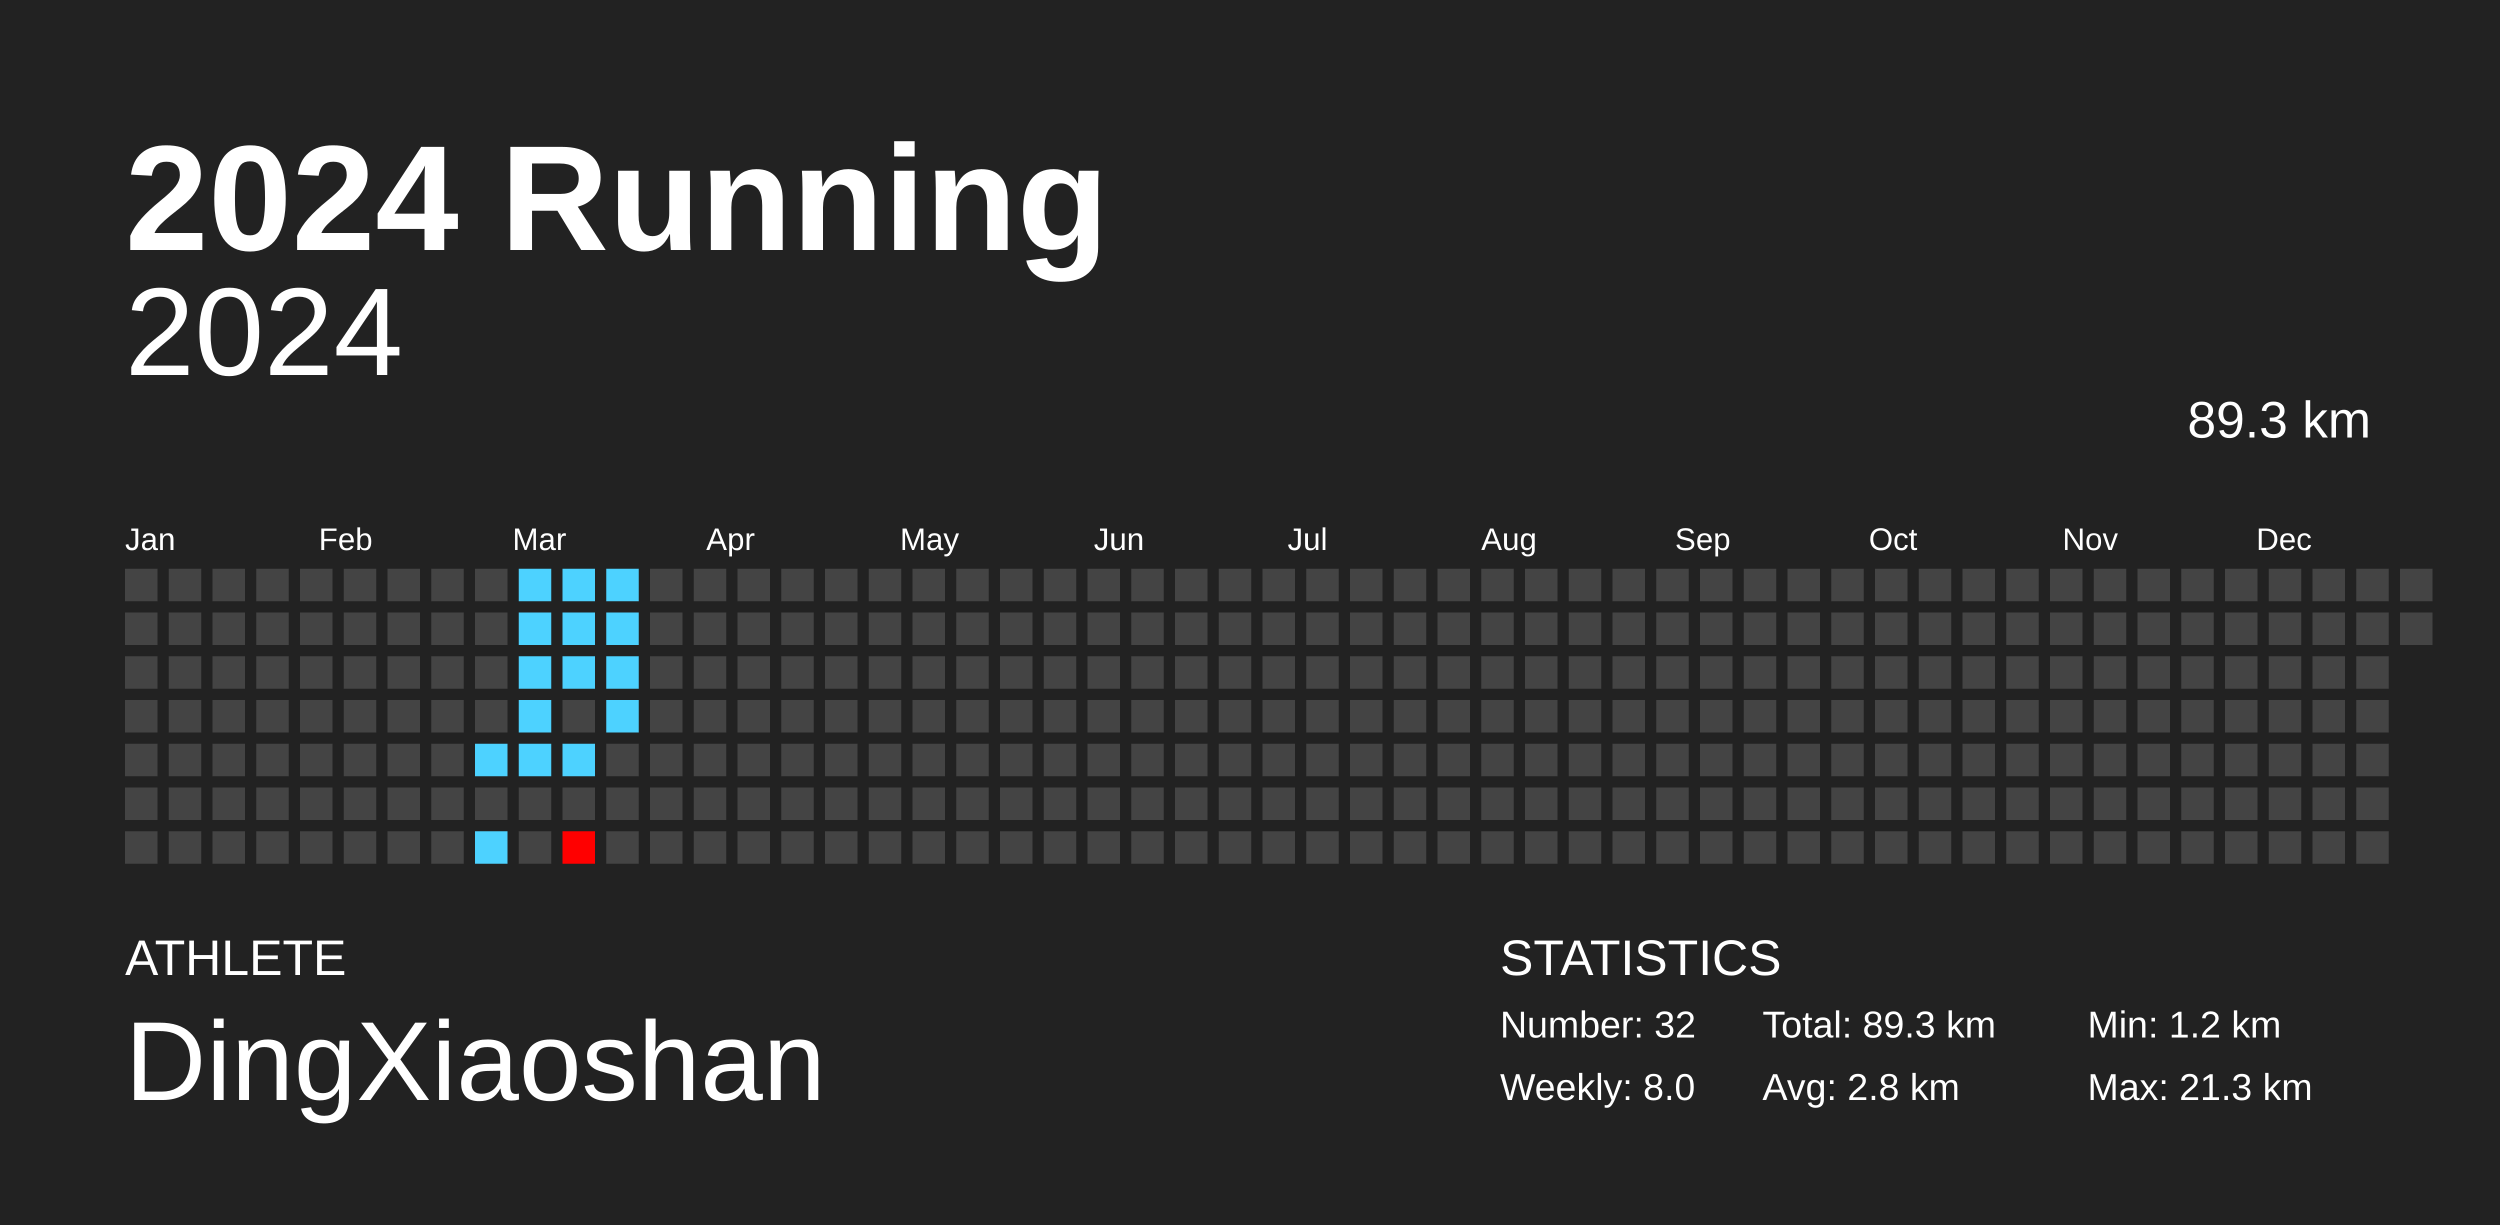
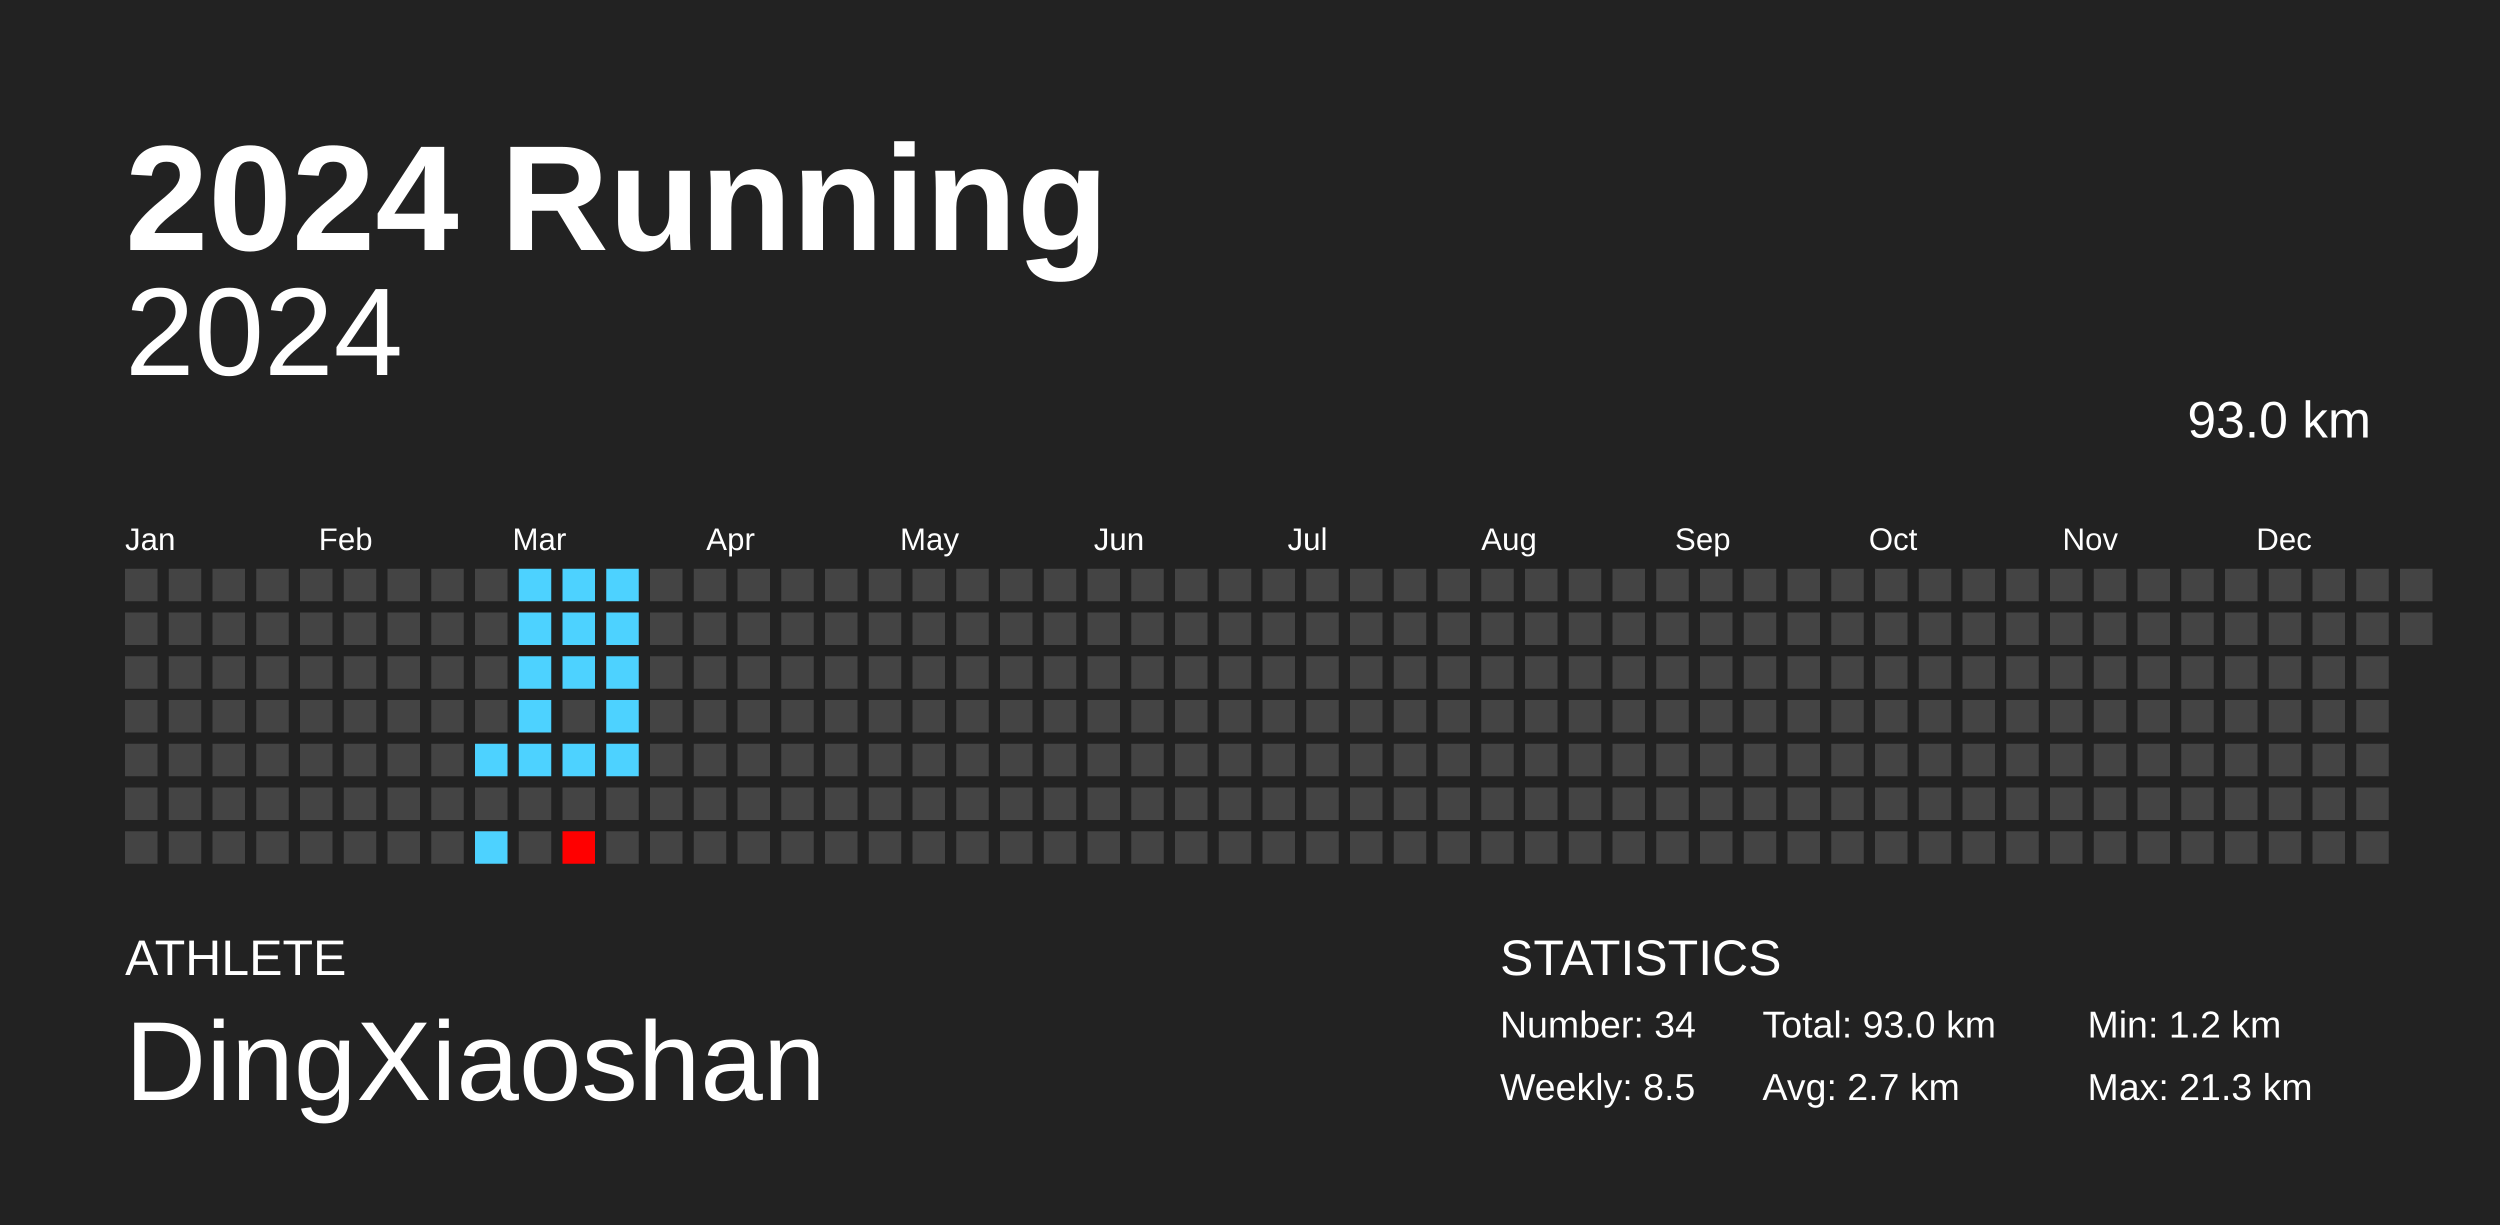
<svg xmlns="http://www.w3.org/2000/svg" baseProfile="full" height="98mm" version="1.1" viewBox="0,0,200,98" width="200mm">
  <defs />
  <rect fill="#222222" height="98" width="200" x="0" y="0" />
  <text fill="#FFFFFF" style="font-size:12px; font-family:Arial; font-weight:bold;" x="10" y="20">2024 Running</text>
  <text fill="#FFFFFF" style="font-size:4px; font-family:Arial" x="10" y="78">ATHLETE</text>
  <text fill="#FFFFFF" style="font-size:9px; font-family:Arial" x="10" y="88">DingXiaoshan</text>
  <text fill="#FFFFFF" style="font-size:4px; font-family:Arial" x="120" y="78">STATISTICS</text>
-   <text fill="#FFFFFF" style="font-size:3px; font-family:Arial" x="120" y="83">Number: 32</text>
-   <text fill="#FFFFFF" style="font-size:3px; font-family:Arial" x="120" y="88">Weekly: 8.0</text>
-   <text fill="#FFFFFF" style="font-size:3px; font-family:Arial" x="141" y="83">Total: 89.3 km</text>
-   <text fill="#FFFFFF" style="font-size:3px; font-family:Arial" x="141" y="88">Avg: 2.8 km</text>
+   <text fill="#FFFFFF" style="font-size:3px; font-family:Arial" x="120" y="83">Number: 34</text>
+   <text fill="#FFFFFF" style="font-size:3px; font-family:Arial" x="120" y="88">Weekly: 8.5</text>
+   <text fill="#FFFFFF" style="font-size:3px; font-family:Arial" x="141" y="83">Total: 93.0 km</text>
+   <text fill="#FFFFFF" style="font-size:3px; font-family:Arial" x="141" y="88">Avg: 2.7 km</text>
  <text fill="#FFFFFF" style="font-size:3px; font-family:Arial" x="167" y="83">Min: 1.2 km</text>
  <text fill="#FFFFFF" style="font-size:3px; font-family:Arial" x="167" y="88">Max: 21.3 km</text>
  <text alignment-baseline="hanging" fill="#FFFFFF" style="font-size:10.0px; font-family:Arial;" x="10" y="30">2024</text>
-   <text alignment-baseline="hanging" fill="#FFFFFF" style="font-size:4.125px; font-family:Arial;" x="175" y="35">89.3 km</text>
+   <text alignment-baseline="hanging" fill="#FFFFFF" style="font-size:4.125px; font-family:Arial;" x="175" y="35">93.0 km</text>
  <text fill="#FFFFFF" style="font-size:2.5px; font-family:Arial" x="10.0" y="44">Jan</text>
  <text fill="#FFFFFF" style="font-size:2.5px; font-family:Arial" x="25.5" y="44">Feb</text>
  <text fill="#FFFFFF" style="font-size:2.5px; font-family:Arial" x="41.0" y="44">Mar</text>
  <text fill="#FFFFFF" style="font-size:2.5px; font-family:Arial" x="56.5" y="44">Apr</text>
  <text fill="#FFFFFF" style="font-size:2.5px; font-family:Arial" x="72.0" y="44">May</text>
  <text fill="#FFFFFF" style="font-size:2.5px; font-family:Arial" x="87.5" y="44">Jun</text>
  <text fill="#FFFFFF" style="font-size:2.5px; font-family:Arial" x="103.0" y="44">Jul</text>
  <text fill="#FFFFFF" style="font-size:2.5px; font-family:Arial" x="118.5" y="44">Aug</text>
  <text fill="#FFFFFF" style="font-size:2.5px; font-family:Arial" x="134.0" y="44">Sep</text>
  <text fill="#FFFFFF" style="font-size:2.5px; font-family:Arial" x="149.5" y="44">Oct</text>
  <text fill="#FFFFFF" style="font-size:2.5px; font-family:Arial" x="165.0" y="44">Nov</text>
  <text fill="#FFFFFF" style="font-size:2.5px; font-family:Arial" x="180.5" y="44">Dec</text>
  <rect fill="#444444" height="2.6" width="2.6" x="10.0" y="45.5" />
  <rect fill="#444444" height="2.6" width="2.6" x="10.0" y="49.0" />
  <rect fill="#444444" height="2.6" width="2.6" x="10.0" y="52.5" />
  <rect fill="#444444" height="2.6" width="2.6" x="10.0" y="56.0" />
  <rect fill="#444444" height="2.6" width="2.6" x="10.0" y="59.5" />
  <rect fill="#444444" height="2.6" width="2.6" x="10.0" y="63.0" />
  <rect fill="#444444" height="2.6" width="2.6" x="10.0" y="66.5" />
  <rect fill="#444444" height="2.6" width="2.6" x="13.5" y="45.5" />
  <rect fill="#444444" height="2.6" width="2.6" x="13.5" y="49.0" />
  <rect fill="#444444" height="2.6" width="2.6" x="13.5" y="52.5" />
  <rect fill="#444444" height="2.6" width="2.6" x="13.5" y="56.0" />
  <rect fill="#444444" height="2.6" width="2.6" x="13.5" y="59.5" />
  <rect fill="#444444" height="2.6" width="2.6" x="13.5" y="63.0" />
  <rect fill="#444444" height="2.6" width="2.6" x="13.5" y="66.5" />
  <rect fill="#444444" height="2.6" width="2.6" x="17.0" y="45.5" />
  <rect fill="#444444" height="2.6" width="2.6" x="17.0" y="49.0" />
  <rect fill="#444444" height="2.6" width="2.6" x="17.0" y="52.5" />
  <rect fill="#444444" height="2.6" width="2.6" x="17.0" y="56.0" />
  <rect fill="#444444" height="2.6" width="2.6" x="17.0" y="59.5" />
  <rect fill="#444444" height="2.6" width="2.6" x="17.0" y="63.0" />
  <rect fill="#444444" height="2.6" width="2.6" x="17.0" y="66.5" />
  <rect fill="#444444" height="2.6" width="2.6" x="20.5" y="45.5" />
  <rect fill="#444444" height="2.6" width="2.6" x="20.5" y="49.0" />
  <rect fill="#444444" height="2.6" width="2.6" x="20.5" y="52.5" />
  <rect fill="#444444" height="2.6" width="2.6" x="20.5" y="56.0" />
  <rect fill="#444444" height="2.6" width="2.6" x="20.5" y="59.5" />
  <rect fill="#444444" height="2.6" width="2.6" x="20.5" y="63.0" />
  <rect fill="#444444" height="2.6" width="2.6" x="20.5" y="66.5" />
  <rect fill="#444444" height="2.6" width="2.6" x="24.0" y="45.5" />
  <rect fill="#444444" height="2.6" width="2.6" x="24.0" y="49.0" />
  <rect fill="#444444" height="2.6" width="2.6" x="24.0" y="52.5" />
  <rect fill="#444444" height="2.6" width="2.6" x="24.0" y="56.0" />
  <rect fill="#444444" height="2.6" width="2.6" x="24.0" y="59.5" />
  <rect fill="#444444" height="2.6" width="2.6" x="24.0" y="63.0" />
  <rect fill="#444444" height="2.6" width="2.6" x="24.0" y="66.5" />
  <rect fill="#444444" height="2.6" width="2.6" x="27.5" y="45.5" />
  <rect fill="#444444" height="2.6" width="2.6" x="27.5" y="49.0" />
  <rect fill="#444444" height="2.6" width="2.6" x="27.5" y="52.5" />
  <rect fill="#444444" height="2.6" width="2.6" x="27.5" y="56.0" />
  <rect fill="#444444" height="2.6" width="2.6" x="27.5" y="59.5" />
  <rect fill="#444444" height="2.6" width="2.6" x="27.5" y="63.0" />
  <rect fill="#444444" height="2.6" width="2.6" x="27.5" y="66.5" />
  <rect fill="#444444" height="2.6" width="2.6" x="31.0" y="45.5" />
  <rect fill="#444444" height="2.6" width="2.6" x="31.0" y="49.0" />
  <rect fill="#444444" height="2.6" width="2.6" x="31.0" y="52.5" />
  <rect fill="#444444" height="2.6" width="2.6" x="31.0" y="56.0" />
  <rect fill="#444444" height="2.6" width="2.6" x="31.0" y="59.5" />
  <rect fill="#444444" height="2.6" width="2.6" x="31.0" y="63.0" />
  <rect fill="#444444" height="2.6" width="2.6" x="31.0" y="66.5" />
  <rect fill="#444444" height="2.6" width="2.6" x="34.5" y="45.5" />
  <rect fill="#444444" height="2.6" width="2.6" x="34.5" y="49.0" />
  <rect fill="#444444" height="2.6" width="2.6" x="34.5" y="52.5" />
  <rect fill="#444444" height="2.6" width="2.6" x="34.5" y="56.0" />
  <rect fill="#444444" height="2.6" width="2.6" x="34.5" y="59.5" />
  <rect fill="#444444" height="2.6" width="2.6" x="34.5" y="63.0" />
  <rect fill="#444444" height="2.6" width="2.6" x="34.5" y="66.5" />
  <rect fill="#444444" height="2.6" width="2.6" x="38.0" y="45.5" />
  <rect fill="#444444" height="2.6" width="2.6" x="38.0" y="49.0" />
  <rect fill="#444444" height="2.6" width="2.6" x="38.0" y="52.5" />
  <rect fill="#444444" height="2.6" width="2.6" x="38.0" y="56.0" />
  <rect fill="#4dd2ff" height="2.6" width="2.6" x="38.0" y="59.5" />
  <rect fill="#444444" height="2.6" width="2.6" x="38.0" y="63.0" />
  <rect fill="#4dd2ff" height="2.6" width="2.6" x="38.0" y="66.5" />
  <rect fill="#4dd2ff" height="2.6" width="2.6" x="41.5" y="45.5" />
  <rect fill="#4dd2ff" height="2.6" width="2.6" x="41.5" y="49.0" />
  <rect fill="#4dd2ff" height="2.6" width="2.6" x="41.5" y="52.5" />
  <rect fill="#4dd2ff" height="2.6" width="2.6" x="41.5" y="56.0" />
  <rect fill="#4dd2ff" height="2.6" width="2.6" x="41.5" y="59.5" />
  <rect fill="#444444" height="2.6" width="2.6" x="41.5" y="63.0" />
  <rect fill="#444444" height="2.6" width="2.6" x="41.5" y="66.5" />
  <rect fill="#4dd2ff" height="2.6" width="2.6" x="45.0" y="45.5" />
  <rect fill="#4dd2ff" height="2.6" width="2.6" x="45.0" y="49.0" />
  <rect fill="#4dd2ff" height="2.6" width="2.6" x="45.0" y="52.5" />
  <rect fill="#444444" height="2.6" width="2.6" x="45.0" y="56.0" />
  <rect fill="#4dd2ff" height="2.6" width="2.6" x="45.0" y="59.5" />
  <rect fill="#444444" height="2.6" width="2.6" x="45.0" y="63.0" />
  <rect fill="red" height="2.6" width="2.6" x="45.0" y="66.5" />
  <rect fill="#4dd2ff" height="2.6" width="2.6" x="48.5" y="45.5" />
  <rect fill="#4dd2ff" height="2.6" width="2.6" x="48.5" y="49.0" />
  <rect fill="#4dd2ff" height="2.6" width="2.6" x="48.5" y="52.5" />
  <rect fill="#4dd2ff" height="2.6" width="2.6" x="48.5" y="56.0" />
-   <rect fill="#444444" height="2.6" width="2.6" x="48.5" y="59.5" />
+   <rect fill="#4dd2ff" height="2.6" width="2.6" x="48.5" y="59.5" />
  <rect fill="#444444" height="2.6" width="2.6" x="48.5" y="63.0" />
  <rect fill="#444444" height="2.6" width="2.6" x="48.5" y="66.5" />
  <rect fill="#444444" height="2.6" width="2.6" x="52.0" y="45.5" />
  <rect fill="#444444" height="2.6" width="2.6" x="52.0" y="49.0" />
  <rect fill="#444444" height="2.6" width="2.6" x="52.0" y="52.5" />
  <rect fill="#444444" height="2.6" width="2.6" x="52.0" y="56.0" />
  <rect fill="#444444" height="2.6" width="2.6" x="52.0" y="59.5" />
  <rect fill="#444444" height="2.6" width="2.6" x="52.0" y="63.0" />
  <rect fill="#444444" height="2.6" width="2.6" x="52.0" y="66.5" />
  <rect fill="#444444" height="2.6" width="2.6" x="55.5" y="45.5" />
  <rect fill="#444444" height="2.6" width="2.6" x="55.5" y="49.0" />
  <rect fill="#444444" height="2.6" width="2.6" x="55.5" y="52.5" />
  <rect fill="#444444" height="2.6" width="2.6" x="55.5" y="56.0" />
  <rect fill="#444444" height="2.6" width="2.6" x="55.5" y="59.5" />
  <rect fill="#444444" height="2.6" width="2.6" x="55.5" y="63.0" />
  <rect fill="#444444" height="2.6" width="2.6" x="55.5" y="66.5" />
  <rect fill="#444444" height="2.6" width="2.6" x="59.0" y="45.5" />
  <rect fill="#444444" height="2.6" width="2.6" x="59.0" y="49.0" />
  <rect fill="#444444" height="2.6" width="2.6" x="59.0" y="52.5" />
  <rect fill="#444444" height="2.6" width="2.6" x="59.0" y="56.0" />
  <rect fill="#444444" height="2.6" width="2.6" x="59.0" y="59.5" />
  <rect fill="#444444" height="2.6" width="2.6" x="59.0" y="63.0" />
  <rect fill="#444444" height="2.6" width="2.6" x="59.0" y="66.5" />
  <rect fill="#444444" height="2.6" width="2.6" x="62.5" y="45.5" />
  <rect fill="#444444" height="2.6" width="2.6" x="62.5" y="49.0" />
  <rect fill="#444444" height="2.6" width="2.6" x="62.5" y="52.5" />
  <rect fill="#444444" height="2.6" width="2.6" x="62.5" y="56.0" />
  <rect fill="#444444" height="2.6" width="2.6" x="62.5" y="59.5" />
  <rect fill="#444444" height="2.6" width="2.6" x="62.5" y="63.0" />
  <rect fill="#444444" height="2.6" width="2.6" x="62.5" y="66.5" />
  <rect fill="#444444" height="2.6" width="2.6" x="66.0" y="45.5" />
  <rect fill="#444444" height="2.6" width="2.6" x="66.0" y="49.0" />
  <rect fill="#444444" height="2.6" width="2.6" x="66.0" y="52.5" />
  <rect fill="#444444" height="2.6" width="2.6" x="66.0" y="56.0" />
  <rect fill="#444444" height="2.6" width="2.6" x="66.0" y="59.5" />
  <rect fill="#444444" height="2.6" width="2.6" x="66.0" y="63.0" />
  <rect fill="#444444" height="2.6" width="2.6" x="66.0" y="66.5" />
  <rect fill="#444444" height="2.6" width="2.6" x="69.5" y="45.5" />
  <rect fill="#444444" height="2.6" width="2.6" x="69.5" y="49.0" />
  <rect fill="#444444" height="2.6" width="2.6" x="69.5" y="52.5" />
  <rect fill="#444444" height="2.6" width="2.6" x="69.5" y="56.0" />
  <rect fill="#444444" height="2.6" width="2.6" x="69.5" y="59.5" />
  <rect fill="#444444" height="2.6" width="2.6" x="69.5" y="63.0" />
  <rect fill="#444444" height="2.6" width="2.6" x="69.5" y="66.5" />
  <rect fill="#444444" height="2.6" width="2.6" x="73.0" y="45.5" />
  <rect fill="#444444" height="2.6" width="2.6" x="73.0" y="49.0" />
  <rect fill="#444444" height="2.6" width="2.6" x="73.0" y="52.5" />
  <rect fill="#444444" height="2.6" width="2.6" x="73.0" y="56.0" />
  <rect fill="#444444" height="2.6" width="2.6" x="73.0" y="59.5" />
  <rect fill="#444444" height="2.6" width="2.6" x="73.0" y="63.0" />
  <rect fill="#444444" height="2.6" width="2.6" x="73.0" y="66.5" />
  <rect fill="#444444" height="2.6" width="2.6" x="76.5" y="45.5" />
  <rect fill="#444444" height="2.6" width="2.6" x="76.5" y="49.0" />
  <rect fill="#444444" height="2.6" width="2.6" x="76.5" y="52.5" />
  <rect fill="#444444" height="2.6" width="2.6" x="76.5" y="56.0" />
  <rect fill="#444444" height="2.6" width="2.6" x="76.5" y="59.5" />
  <rect fill="#444444" height="2.6" width="2.6" x="76.5" y="63.0" />
  <rect fill="#444444" height="2.6" width="2.6" x="76.5" y="66.5" />
  <rect fill="#444444" height="2.6" width="2.6" x="80.0" y="45.5" />
  <rect fill="#444444" height="2.6" width="2.6" x="80.0" y="49.0" />
  <rect fill="#444444" height="2.6" width="2.6" x="80.0" y="52.5" />
  <rect fill="#444444" height="2.6" width="2.6" x="80.0" y="56.0" />
  <rect fill="#444444" height="2.6" width="2.6" x="80.0" y="59.5" />
  <rect fill="#444444" height="2.6" width="2.6" x="80.0" y="63.0" />
  <rect fill="#444444" height="2.6" width="2.6" x="80.0" y="66.5" />
  <rect fill="#444444" height="2.6" width="2.6" x="83.5" y="45.5" />
  <rect fill="#444444" height="2.6" width="2.6" x="83.5" y="49.0" />
  <rect fill="#444444" height="2.6" width="2.6" x="83.5" y="52.5" />
  <rect fill="#444444" height="2.6" width="2.6" x="83.5" y="56.0" />
  <rect fill="#444444" height="2.6" width="2.6" x="83.5" y="59.5" />
  <rect fill="#444444" height="2.6" width="2.6" x="83.5" y="63.0" />
  <rect fill="#444444" height="2.6" width="2.6" x="83.5" y="66.5" />
  <rect fill="#444444" height="2.6" width="2.6" x="87.0" y="45.5" />
  <rect fill="#444444" height="2.6" width="2.6" x="87.0" y="49.0" />
  <rect fill="#444444" height="2.6" width="2.6" x="87.0" y="52.5" />
  <rect fill="#444444" height="2.6" width="2.6" x="87.0" y="56.0" />
  <rect fill="#444444" height="2.6" width="2.6" x="87.0" y="59.5" />
  <rect fill="#444444" height="2.6" width="2.6" x="87.0" y="63.0" />
  <rect fill="#444444" height="2.6" width="2.6" x="87.0" y="66.5" />
  <rect fill="#444444" height="2.6" width="2.6" x="90.5" y="45.5" />
  <rect fill="#444444" height="2.6" width="2.6" x="90.5" y="49.0" />
  <rect fill="#444444" height="2.6" width="2.6" x="90.5" y="52.5" />
  <rect fill="#444444" height="2.6" width="2.6" x="90.5" y="56.0" />
  <rect fill="#444444" height="2.6" width="2.6" x="90.5" y="59.5" />
  <rect fill="#444444" height="2.6" width="2.6" x="90.5" y="63.0" />
  <rect fill="#444444" height="2.6" width="2.6" x="90.5" y="66.5" />
  <rect fill="#444444" height="2.6" width="2.6" x="94.0" y="45.5" />
  <rect fill="#444444" height="2.6" width="2.6" x="94.0" y="49.0" />
  <rect fill="#444444" height="2.6" width="2.6" x="94.0" y="52.5" />
  <rect fill="#444444" height="2.6" width="2.6" x="94.0" y="56.0" />
  <rect fill="#444444" height="2.6" width="2.6" x="94.0" y="59.5" />
  <rect fill="#444444" height="2.6" width="2.6" x="94.0" y="63.0" />
  <rect fill="#444444" height="2.6" width="2.6" x="94.0" y="66.5" />
  <rect fill="#444444" height="2.6" width="2.6" x="97.5" y="45.5" />
  <rect fill="#444444" height="2.6" width="2.6" x="97.5" y="49.0" />
  <rect fill="#444444" height="2.6" width="2.6" x="97.5" y="52.5" />
  <rect fill="#444444" height="2.6" width="2.6" x="97.5" y="56.0" />
  <rect fill="#444444" height="2.6" width="2.6" x="97.5" y="59.5" />
  <rect fill="#444444" height="2.6" width="2.6" x="97.5" y="63.0" />
  <rect fill="#444444" height="2.6" width="2.6" x="97.5" y="66.5" />
  <rect fill="#444444" height="2.6" width="2.6" x="101.0" y="45.5" />
  <rect fill="#444444" height="2.6" width="2.6" x="101.0" y="49.0" />
  <rect fill="#444444" height="2.6" width="2.6" x="101.0" y="52.5" />
  <rect fill="#444444" height="2.6" width="2.6" x="101.0" y="56.0" />
  <rect fill="#444444" height="2.6" width="2.6" x="101.0" y="59.5" />
  <rect fill="#444444" height="2.6" width="2.6" x="101.0" y="63.0" />
  <rect fill="#444444" height="2.6" width="2.6" x="101.0" y="66.5" />
  <rect fill="#444444" height="2.6" width="2.6" x="104.5" y="45.5" />
  <rect fill="#444444" height="2.6" width="2.6" x="104.5" y="49.0" />
  <rect fill="#444444" height="2.6" width="2.6" x="104.5" y="52.5" />
  <rect fill="#444444" height="2.6" width="2.6" x="104.5" y="56.0" />
  <rect fill="#444444" height="2.6" width="2.6" x="104.5" y="59.5" />
  <rect fill="#444444" height="2.6" width="2.6" x="104.5" y="63.0" />
  <rect fill="#444444" height="2.6" width="2.6" x="104.5" y="66.5" />
  <rect fill="#444444" height="2.6" width="2.6" x="108.0" y="45.5" />
  <rect fill="#444444" height="2.6" width="2.6" x="108.0" y="49.0" />
  <rect fill="#444444" height="2.6" width="2.6" x="108.0" y="52.5" />
  <rect fill="#444444" height="2.6" width="2.6" x="108.0" y="56.0" />
  <rect fill="#444444" height="2.6" width="2.6" x="108.0" y="59.5" />
  <rect fill="#444444" height="2.6" width="2.6" x="108.0" y="63.0" />
  <rect fill="#444444" height="2.6" width="2.6" x="108.0" y="66.5" />
  <rect fill="#444444" height="2.6" width="2.6" x="111.5" y="45.5" />
  <rect fill="#444444" height="2.6" width="2.6" x="111.5" y="49.0" />
  <rect fill="#444444" height="2.6" width="2.6" x="111.5" y="52.5" />
  <rect fill="#444444" height="2.6" width="2.6" x="111.5" y="56.0" />
  <rect fill="#444444" height="2.6" width="2.6" x="111.5" y="59.5" />
  <rect fill="#444444" height="2.6" width="2.6" x="111.5" y="63.0" />
  <rect fill="#444444" height="2.6" width="2.6" x="111.5" y="66.5" />
  <rect fill="#444444" height="2.6" width="2.6" x="115.0" y="45.5" />
  <rect fill="#444444" height="2.6" width="2.6" x="115.0" y="49.0" />
  <rect fill="#444444" height="2.6" width="2.6" x="115.0" y="52.5" />
  <rect fill="#444444" height="2.6" width="2.6" x="115.0" y="56.0" />
  <rect fill="#444444" height="2.6" width="2.6" x="115.0" y="59.5" />
  <rect fill="#444444" height="2.6" width="2.6" x="115.0" y="63.0" />
  <rect fill="#444444" height="2.6" width="2.6" x="115.0" y="66.5" />
  <rect fill="#444444" height="2.6" width="2.6" x="118.5" y="45.5" />
  <rect fill="#444444" height="2.6" width="2.6" x="118.5" y="49.0" />
  <rect fill="#444444" height="2.6" width="2.6" x="118.5" y="52.5" />
  <rect fill="#444444" height="2.6" width="2.6" x="118.5" y="56.0" />
  <rect fill="#444444" height="2.6" width="2.6" x="118.5" y="59.5" />
  <rect fill="#444444" height="2.6" width="2.6" x="118.5" y="63.0" />
  <rect fill="#444444" height="2.6" width="2.6" x="118.5" y="66.5" />
  <rect fill="#444444" height="2.6" width="2.6" x="122.0" y="45.5" />
  <rect fill="#444444" height="2.6" width="2.6" x="122.0" y="49.0" />
  <rect fill="#444444" height="2.6" width="2.6" x="122.0" y="52.5" />
  <rect fill="#444444" height="2.6" width="2.6" x="122.0" y="56.0" />
  <rect fill="#444444" height="2.6" width="2.6" x="122.0" y="59.5" />
  <rect fill="#444444" height="2.6" width="2.6" x="122.0" y="63.0" />
  <rect fill="#444444" height="2.6" width="2.6" x="122.0" y="66.5" />
  <rect fill="#444444" height="2.6" width="2.6" x="125.5" y="45.5" />
  <rect fill="#444444" height="2.6" width="2.6" x="125.5" y="49.0" />
  <rect fill="#444444" height="2.6" width="2.6" x="125.5" y="52.5" />
  <rect fill="#444444" height="2.6" width="2.6" x="125.5" y="56.0" />
  <rect fill="#444444" height="2.6" width="2.6" x="125.5" y="59.5" />
  <rect fill="#444444" height="2.6" width="2.6" x="125.5" y="63.0" />
  <rect fill="#444444" height="2.6" width="2.6" x="125.5" y="66.5" />
  <rect fill="#444444" height="2.6" width="2.6" x="129.0" y="45.5" />
  <rect fill="#444444" height="2.6" width="2.6" x="129.0" y="49.0" />
  <rect fill="#444444" height="2.6" width="2.6" x="129.0" y="52.5" />
  <rect fill="#444444" height="2.6" width="2.6" x="129.0" y="56.0" />
  <rect fill="#444444" height="2.6" width="2.6" x="129.0" y="59.5" />
  <rect fill="#444444" height="2.6" width="2.6" x="129.0" y="63.0" />
  <rect fill="#444444" height="2.6" width="2.6" x="129.0" y="66.5" />
  <rect fill="#444444" height="2.6" width="2.6" x="132.5" y="45.5" />
  <rect fill="#444444" height="2.6" width="2.6" x="132.5" y="49.0" />
  <rect fill="#444444" height="2.6" width="2.6" x="132.5" y="52.5" />
  <rect fill="#444444" height="2.6" width="2.6" x="132.5" y="56.0" />
  <rect fill="#444444" height="2.6" width="2.6" x="132.5" y="59.5" />
  <rect fill="#444444" height="2.6" width="2.6" x="132.5" y="63.0" />
  <rect fill="#444444" height="2.6" width="2.6" x="132.5" y="66.5" />
  <rect fill="#444444" height="2.6" width="2.6" x="136.0" y="45.5" />
  <rect fill="#444444" height="2.6" width="2.6" x="136.0" y="49.0" />
  <rect fill="#444444" height="2.6" width="2.6" x="136.0" y="52.5" />
  <rect fill="#444444" height="2.6" width="2.6" x="136.0" y="56.0" />
  <rect fill="#444444" height="2.6" width="2.6" x="136.0" y="59.5" />
  <rect fill="#444444" height="2.6" width="2.6" x="136.0" y="63.0" />
  <rect fill="#444444" height="2.6" width="2.6" x="136.0" y="66.5" />
  <rect fill="#444444" height="2.6" width="2.6" x="139.5" y="45.5" />
  <rect fill="#444444" height="2.6" width="2.6" x="139.5" y="49.0" />
  <rect fill="#444444" height="2.6" width="2.6" x="139.5" y="52.5" />
  <rect fill="#444444" height="2.6" width="2.6" x="139.5" y="56.0" />
  <rect fill="#444444" height="2.6" width="2.6" x="139.5" y="59.5" />
  <rect fill="#444444" height="2.6" width="2.6" x="139.5" y="63.0" />
  <rect fill="#444444" height="2.6" width="2.6" x="139.5" y="66.5" />
  <rect fill="#444444" height="2.6" width="2.6" x="143.0" y="45.5" />
  <rect fill="#444444" height="2.6" width="2.6" x="143.0" y="49.0" />
  <rect fill="#444444" height="2.6" width="2.6" x="143.0" y="52.5" />
  <rect fill="#444444" height="2.6" width="2.6" x="143.0" y="56.0" />
  <rect fill="#444444" height="2.6" width="2.6" x="143.0" y="59.5" />
  <rect fill="#444444" height="2.6" width="2.6" x="143.0" y="63.0" />
  <rect fill="#444444" height="2.6" width="2.6" x="143.0" y="66.5" />
  <rect fill="#444444" height="2.6" width="2.6" x="146.5" y="45.5" />
  <rect fill="#444444" height="2.6" width="2.6" x="146.5" y="49.0" />
  <rect fill="#444444" height="2.6" width="2.6" x="146.5" y="52.5" />
  <rect fill="#444444" height="2.6" width="2.6" x="146.5" y="56.0" />
  <rect fill="#444444" height="2.6" width="2.6" x="146.5" y="59.5" />
  <rect fill="#444444" height="2.6" width="2.6" x="146.5" y="63.0" />
  <rect fill="#444444" height="2.6" width="2.6" x="146.5" y="66.5" />
  <rect fill="#444444" height="2.6" width="2.6" x="150.0" y="45.5" />
  <rect fill="#444444" height="2.6" width="2.6" x="150.0" y="49.0" />
  <rect fill="#444444" height="2.6" width="2.6" x="150.0" y="52.5" />
  <rect fill="#444444" height="2.6" width="2.6" x="150.0" y="56.0" />
  <rect fill="#444444" height="2.6" width="2.6" x="150.0" y="59.5" />
  <rect fill="#444444" height="2.6" width="2.6" x="150.0" y="63.0" />
  <rect fill="#444444" height="2.6" width="2.6" x="150.0" y="66.5" />
  <rect fill="#444444" height="2.6" width="2.6" x="153.5" y="45.5" />
  <rect fill="#444444" height="2.6" width="2.6" x="153.5" y="49.0" />
  <rect fill="#444444" height="2.6" width="2.6" x="153.5" y="52.5" />
  <rect fill="#444444" height="2.6" width="2.6" x="153.5" y="56.0" />
  <rect fill="#444444" height="2.6" width="2.6" x="153.5" y="59.5" />
  <rect fill="#444444" height="2.6" width="2.6" x="153.5" y="63.0" />
  <rect fill="#444444" height="2.6" width="2.6" x="153.5" y="66.5" />
  <rect fill="#444444" height="2.6" width="2.6" x="157.0" y="45.5" />
  <rect fill="#444444" height="2.6" width="2.6" x="157.0" y="49.0" />
  <rect fill="#444444" height="2.6" width="2.6" x="157.0" y="52.5" />
  <rect fill="#444444" height="2.6" width="2.6" x="157.0" y="56.0" />
  <rect fill="#444444" height="2.6" width="2.6" x="157.0" y="59.5" />
  <rect fill="#444444" height="2.6" width="2.6" x="157.0" y="63.0" />
  <rect fill="#444444" height="2.6" width="2.6" x="157.0" y="66.5" />
  <rect fill="#444444" height="2.6" width="2.6" x="160.5" y="45.5" />
  <rect fill="#444444" height="2.6" width="2.6" x="160.5" y="49.0" />
  <rect fill="#444444" height="2.6" width="2.6" x="160.5" y="52.5" />
  <rect fill="#444444" height="2.6" width="2.6" x="160.5" y="56.0" />
  <rect fill="#444444" height="2.6" width="2.6" x="160.5" y="59.5" />
  <rect fill="#444444" height="2.6" width="2.6" x="160.5" y="63.0" />
  <rect fill="#444444" height="2.6" width="2.6" x="160.5" y="66.5" />
  <rect fill="#444444" height="2.6" width="2.6" x="164.0" y="45.5" />
  <rect fill="#444444" height="2.6" width="2.6" x="164.0" y="49.0" />
  <rect fill="#444444" height="2.6" width="2.6" x="164.0" y="52.5" />
  <rect fill="#444444" height="2.6" width="2.6" x="164.0" y="56.0" />
  <rect fill="#444444" height="2.6" width="2.6" x="164.0" y="59.5" />
  <rect fill="#444444" height="2.6" width="2.6" x="164.0" y="63.0" />
  <rect fill="#444444" height="2.6" width="2.6" x="164.0" y="66.5" />
  <rect fill="#444444" height="2.6" width="2.6" x="167.5" y="45.5" />
  <rect fill="#444444" height="2.6" width="2.6" x="167.5" y="49.0" />
  <rect fill="#444444" height="2.6" width="2.6" x="167.5" y="52.5" />
  <rect fill="#444444" height="2.6" width="2.6" x="167.5" y="56.0" />
  <rect fill="#444444" height="2.6" width="2.6" x="167.5" y="59.5" />
  <rect fill="#444444" height="2.6" width="2.6" x="167.5" y="63.0" />
  <rect fill="#444444" height="2.6" width="2.6" x="167.5" y="66.5" />
  <rect fill="#444444" height="2.6" width="2.6" x="171.0" y="45.5" />
  <rect fill="#444444" height="2.6" width="2.6" x="171.0" y="49.0" />
  <rect fill="#444444" height="2.6" width="2.6" x="171.0" y="52.5" />
  <rect fill="#444444" height="2.6" width="2.6" x="171.0" y="56.0" />
  <rect fill="#444444" height="2.6" width="2.6" x="171.0" y="59.5" />
  <rect fill="#444444" height="2.6" width="2.6" x="171.0" y="63.0" />
  <rect fill="#444444" height="2.6" width="2.6" x="171.0" y="66.5" />
  <rect fill="#444444" height="2.6" width="2.6" x="174.5" y="45.5" />
  <rect fill="#444444" height="2.6" width="2.6" x="174.5" y="49.0" />
  <rect fill="#444444" height="2.6" width="2.6" x="174.5" y="52.5" />
  <rect fill="#444444" height="2.6" width="2.6" x="174.5" y="56.0" />
  <rect fill="#444444" height="2.6" width="2.6" x="174.5" y="59.5" />
  <rect fill="#444444" height="2.6" width="2.6" x="174.5" y="63.0" />
  <rect fill="#444444" height="2.6" width="2.6" x="174.5" y="66.5" />
  <rect fill="#444444" height="2.6" width="2.6" x="178.0" y="45.5" />
  <rect fill="#444444" height="2.6" width="2.6" x="178.0" y="49.0" />
  <rect fill="#444444" height="2.6" width="2.6" x="178.0" y="52.5" />
  <rect fill="#444444" height="2.6" width="2.6" x="178.0" y="56.0" />
  <rect fill="#444444" height="2.6" width="2.6" x="178.0" y="59.5" />
  <rect fill="#444444" height="2.6" width="2.6" x="178.0" y="63.0" />
  <rect fill="#444444" height="2.6" width="2.6" x="178.0" y="66.5" />
  <rect fill="#444444" height="2.6" width="2.6" x="181.5" y="45.5" />
  <rect fill="#444444" height="2.6" width="2.6" x="181.5" y="49.0" />
  <rect fill="#444444" height="2.6" width="2.6" x="181.5" y="52.5" />
  <rect fill="#444444" height="2.6" width="2.6" x="181.5" y="56.0" />
  <rect fill="#444444" height="2.6" width="2.6" x="181.5" y="59.5" />
  <rect fill="#444444" height="2.6" width="2.6" x="181.5" y="63.0" />
  <rect fill="#444444" height="2.6" width="2.6" x="181.5" y="66.5" />
  <rect fill="#444444" height="2.6" width="2.6" x="185.0" y="45.5" />
  <rect fill="#444444" height="2.6" width="2.6" x="185.0" y="49.0" />
  <rect fill="#444444" height="2.6" width="2.6" x="185.0" y="52.5" />
  <rect fill="#444444" height="2.6" width="2.6" x="185.0" y="56.0" />
  <rect fill="#444444" height="2.6" width="2.6" x="185.0" y="59.5" />
  <rect fill="#444444" height="2.6" width="2.6" x="185.0" y="63.0" />
  <rect fill="#444444" height="2.6" width="2.6" x="185.0" y="66.5" />
  <rect fill="#444444" height="2.6" width="2.6" x="188.5" y="45.5" />
  <rect fill="#444444" height="2.6" width="2.6" x="188.5" y="49.0" />
  <rect fill="#444444" height="2.6" width="2.6" x="188.5" y="52.5" />
  <rect fill="#444444" height="2.6" width="2.6" x="188.5" y="56.0" />
  <rect fill="#444444" height="2.6" width="2.6" x="188.5" y="59.5" />
  <rect fill="#444444" height="2.6" width="2.6" x="188.5" y="63.0" />
  <rect fill="#444444" height="2.6" width="2.6" x="188.5" y="66.5" />
  <rect fill="#444444" height="2.6" width="2.6" x="192.0" y="45.5" />
  <rect fill="#444444" height="2.6" width="2.6" x="192.0" y="49.0" />
</svg>
